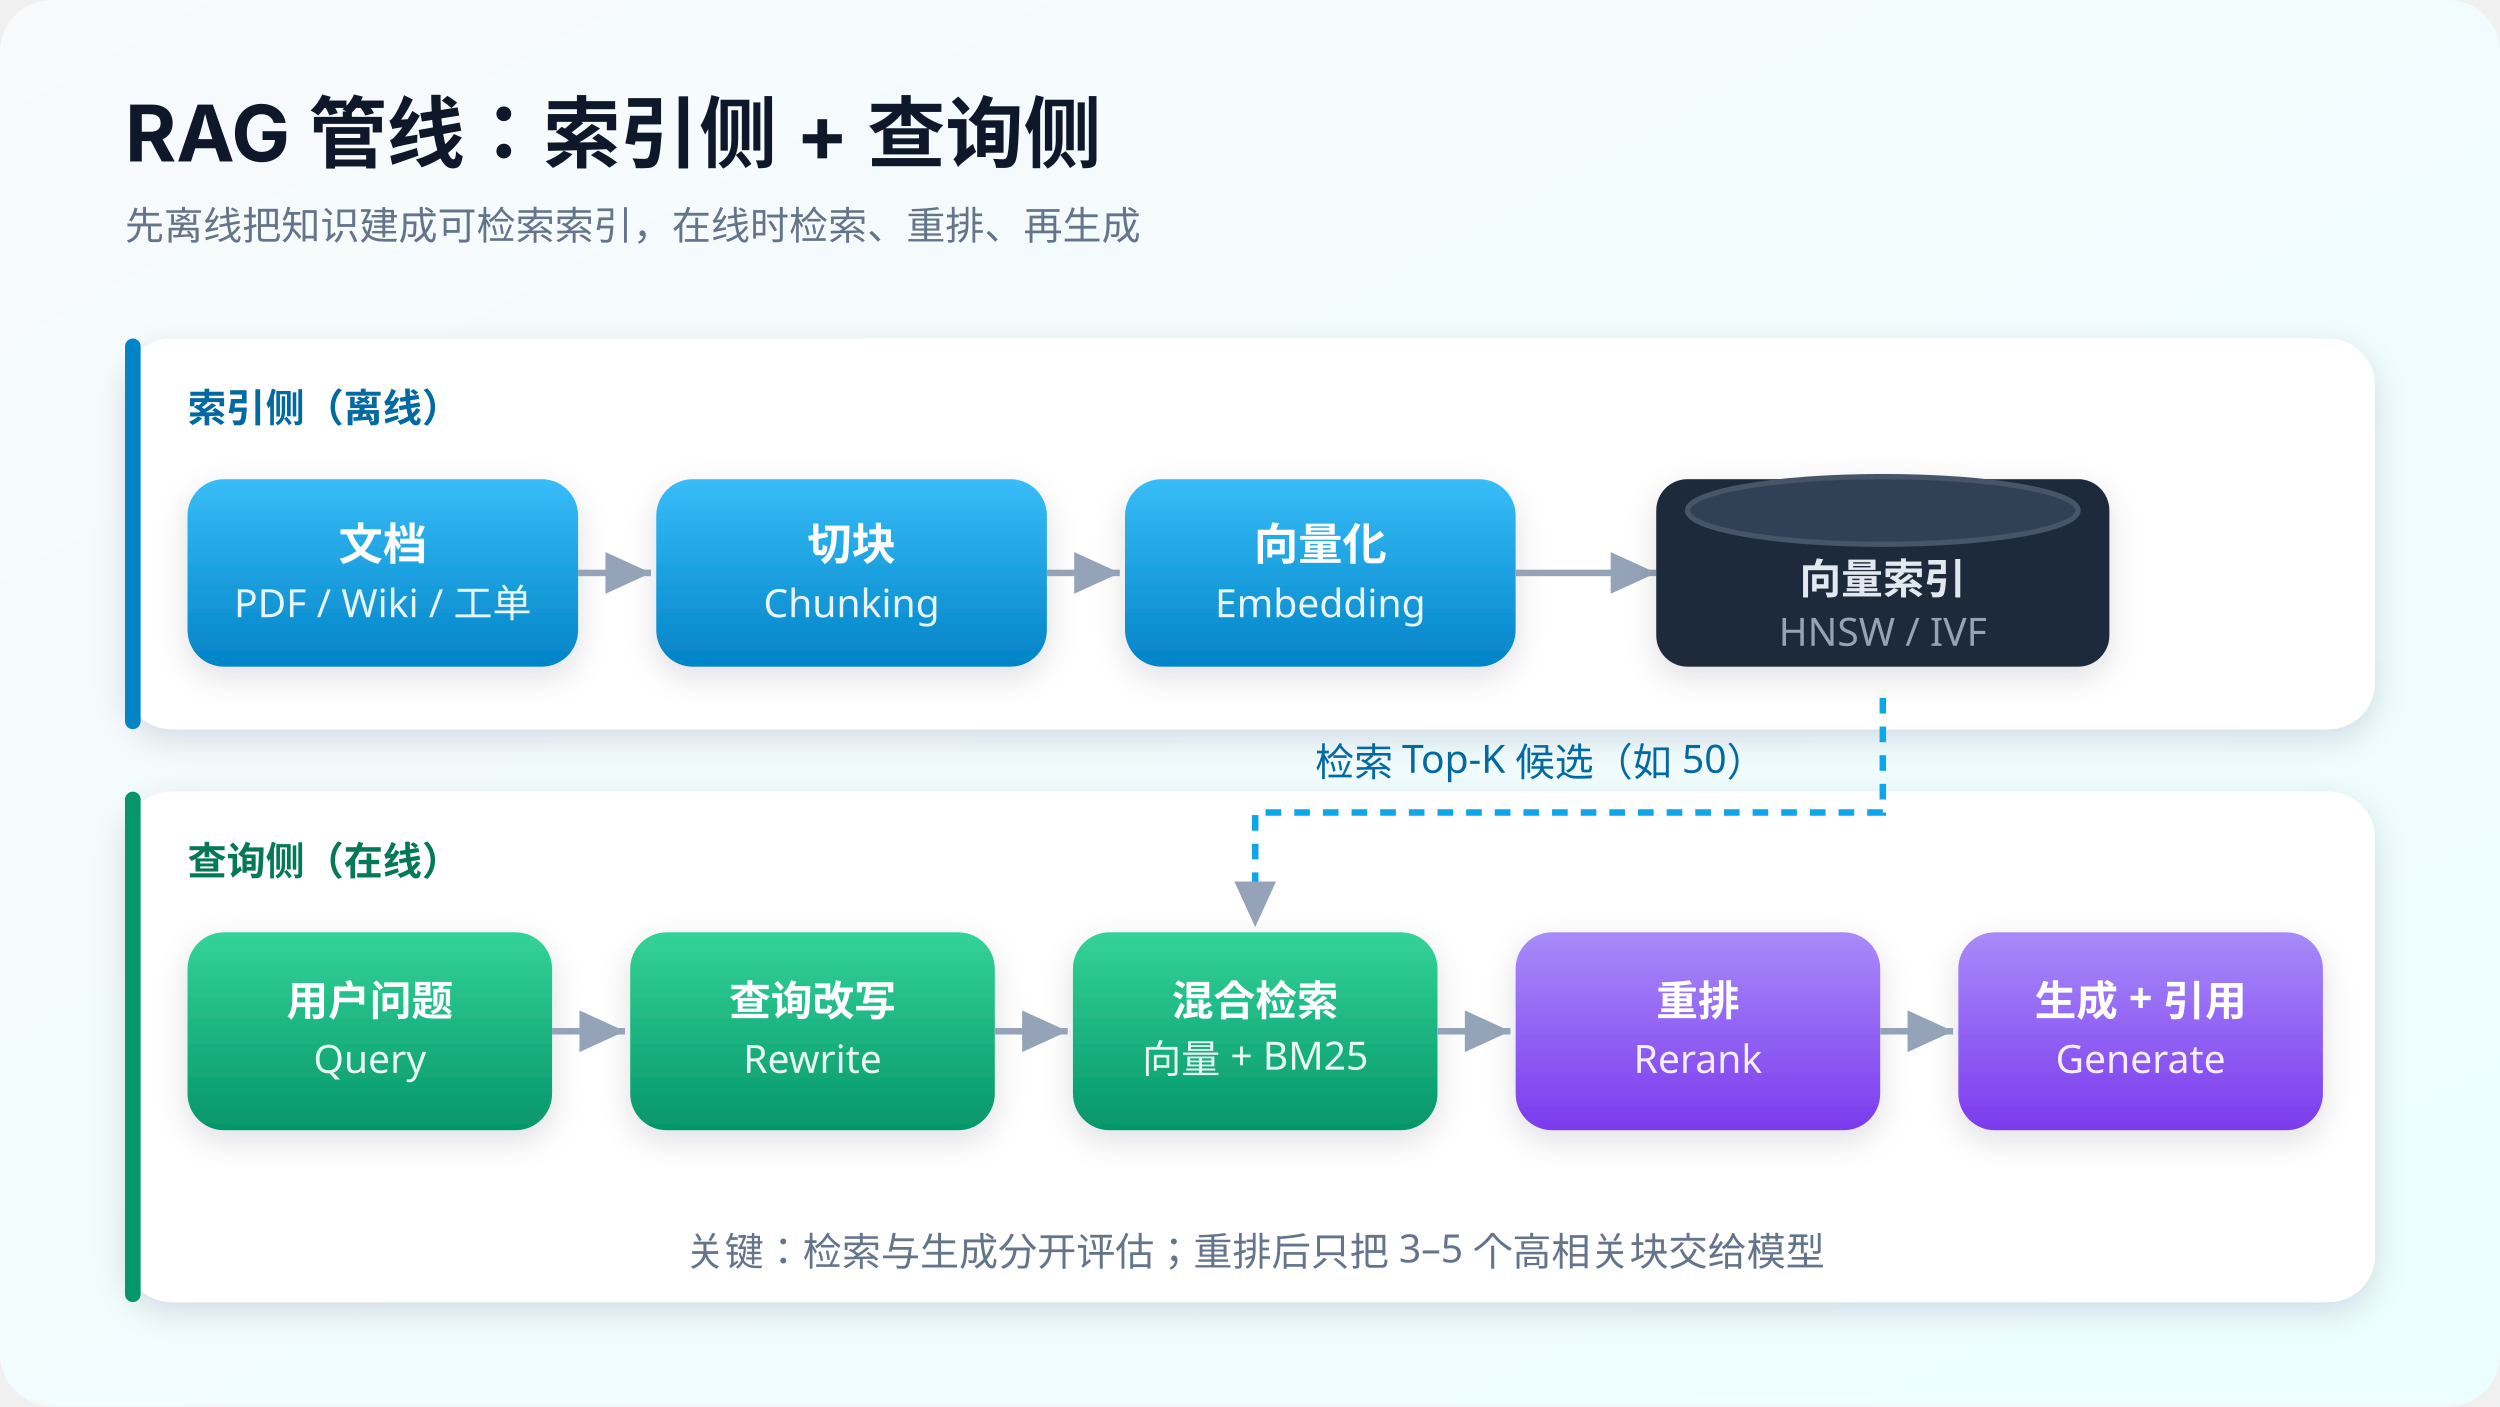
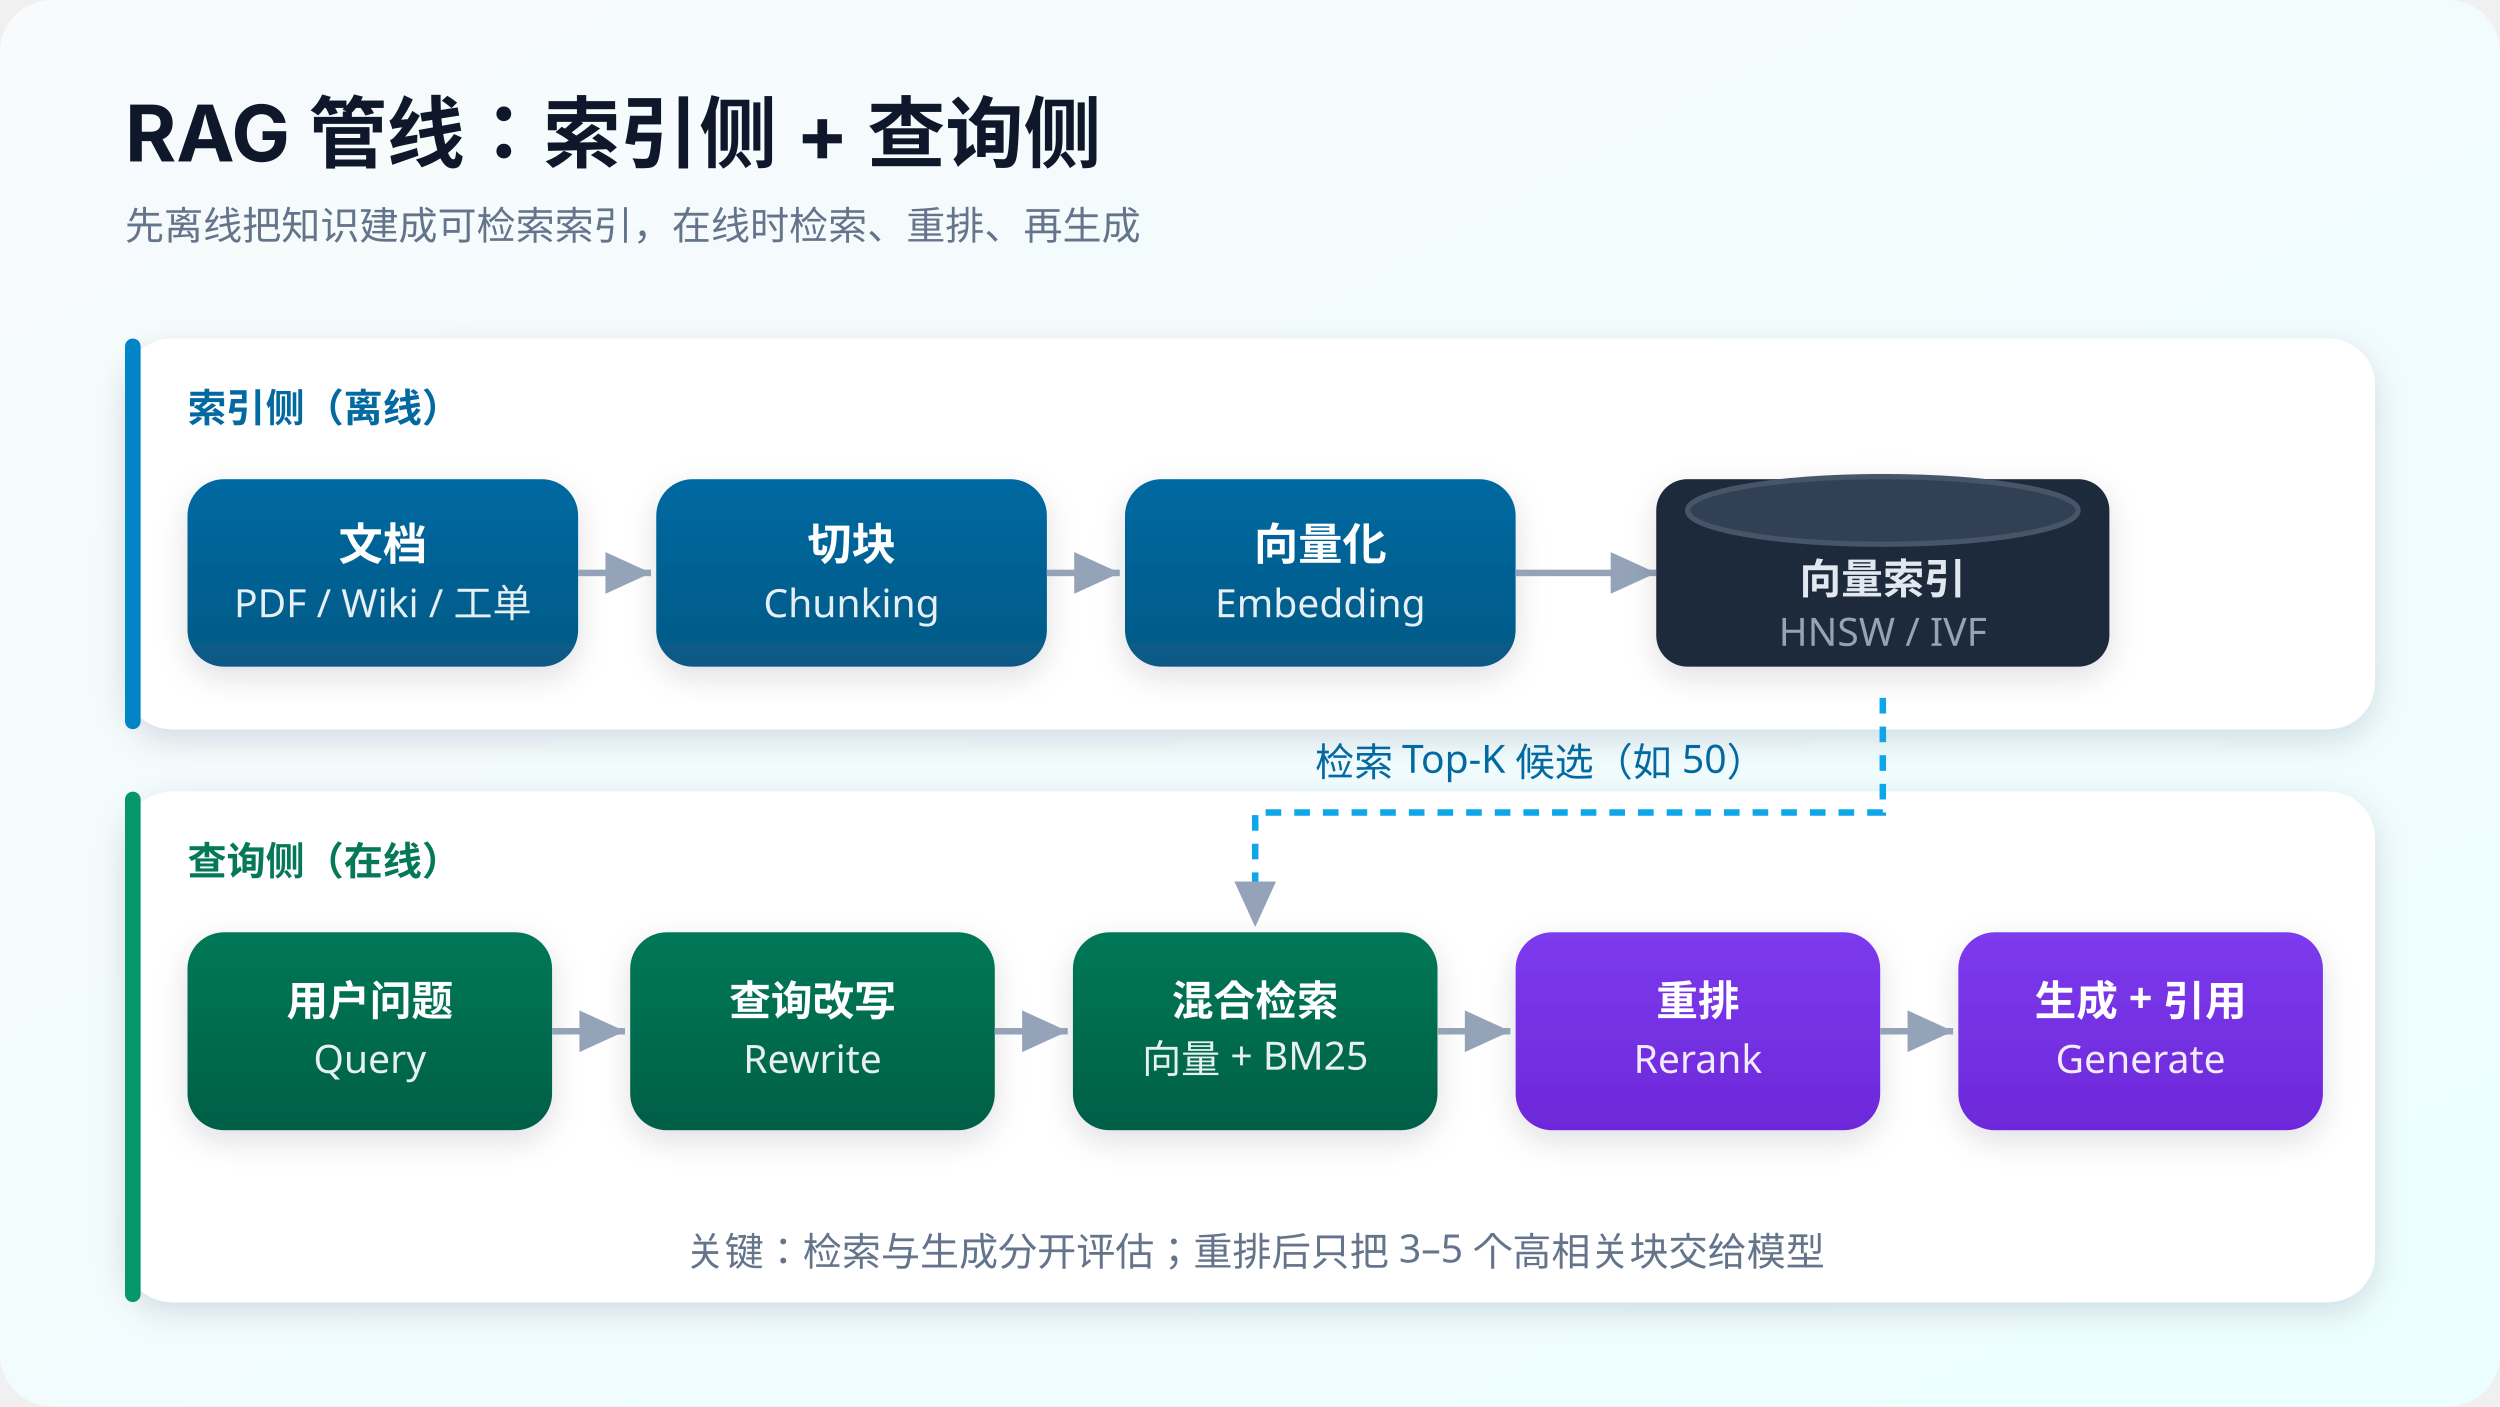
<svg xmlns="http://www.w3.org/2000/svg" viewBox="0 0 960 540" width="960" height="540" role="img" aria-label="RAG 检索增强生成管线图">
  <defs>
    <linearGradient id="bg2" x1="0" y1="0" x2="1" y2="1">
      <stop offset="0%" stop-color="#F8FAFC" />
      <stop offset="100%" stop-color="#ECFEFF" />
    </linearGradient>
    <linearGradient id="gIdx" x1="0" y1="0" x2="0" y2="1">
-       <stop offset="0%" stop-color="#38BDF8" />
-       <stop offset="100%" stop-color="#0284C7" />
+       <stop offset="0%" stop-color="#0369A1" />
+       <stop offset="100%" stop-color="#075985" />
    </linearGradient>
    <linearGradient id="gQry" x1="0" y1="0" x2="0" y2="1">
-       <stop offset="0%" stop-color="#34D399" />
-       <stop offset="100%" stop-color="#059669" />
+       <stop offset="0%" stop-color="#047857" />
+       <stop offset="100%" stop-color="#065f46" />
    </linearGradient>
    <linearGradient id="gGen" x1="0" y1="0" x2="0" y2="1">
-       <stop offset="0%" stop-color="#A78BFA" />
-       <stop offset="100%" stop-color="#7C3AED" />
+       <stop offset="0%" stop-color="#7C3AED" />
+       <stop offset="100%" stop-color="#6D28D9" />
    </linearGradient>
    <filter id="sh2" x="-20%" y="-20%" width="140%" height="140%">
      <feDropShadow dx="0" dy="4" stdDeviation="6" flood-color="#0F172A" flood-opacity="0.13" />
    </filter>
    <marker id="arr2" markerWidth="10" markerHeight="10" refX="7" refY="3.2" orient="auto">
      <path d="M0,0 L7,3.2 L0,6.4 z" fill="#94A3B8" />
    </marker>
  </defs>
  <rect width="960" height="540" rx="20" fill="url(#bg2)" />
  <text x="48" y="62" font-family="system-ui, -apple-system, 'Segoe UI', 'PingFang SC', 'Microsoft YaHei', sans-serif" font-size="30" font-weight="700" fill="#0F172A">RAG 管线：索引侧 + 查询侧</text>
  <text x="48" y="92" font-family="system-ui, 'PingFang SC', 'Microsoft YaHei', sans-serif" font-size="15" fill="#64748B">先离线把知识建成可检索索引，在线时检索、重排、再生成</text>
  <rect x="48" y="130" width="864" height="150" rx="18" fill="#FFFFFF" filter="url(#sh2)" />
  <rect x="48" y="130" width="6" height="150" rx="3" fill="#0284C7" />
  <text x="72" y="162" font-family="system-ui, 'PingFang SC', 'Microsoft YaHei', sans-serif" font-size="15" font-weight="700" fill="#0369A1">索引侧（离线）</text>
  <g filter="url(#sh2)">
    <rect x="72" y="184" width="150" height="72" rx="14" fill="url(#gIdx)" />
    <rect x="252" y="184" width="150" height="72" rx="14" fill="url(#gIdx)" />
    <rect x="432" y="184" width="150" height="72" rx="14" fill="url(#gIdx)" />
  </g>
  <g font-family="system-ui, 'PingFang SC', 'Microsoft YaHei', sans-serif" text-anchor="middle" fill="#FFFFFF">
    <text x="147" y="215" font-size="17" font-weight="700">文档</text>
    <text x="147" y="237" font-size="15" opacity="0.9">PDF / Wiki / 工单</text>
    <text x="327" y="215" font-size="17" font-weight="700">切块</text>
    <text x="327" y="237" font-size="15" opacity="0.9">Chunking</text>
    <text x="507" y="215" font-size="17" font-weight="700">向量化</text>
    <text x="507" y="237" font-size="15" opacity="0.9">Embedding</text>
  </g>
  <path d="M222 220 L250 220" stroke="#94A3B8" stroke-width="2.5" marker-end="url(#arr2)" />
  <path d="M402 220 L430 220" stroke="#94A3B8" stroke-width="2.5" marker-end="url(#arr2)" />
  <path d="M582 220 L636 220" stroke="#94A3B8" stroke-width="2.5" marker-end="url(#arr2)" />
  <g filter="url(#sh2)">
    <path d="M648 184 h150 a12 12 0 0 1 12 12 v48 a12 12 0 0 1 -12 12 h-150 a12 12 0 0 1 -12 -12 v-48 a12 12 0 0 1 12 -12 z" fill="#1E293B" />
    <ellipse cx="723" cy="196" rx="75" ry="13" fill="#334155" />
    <ellipse cx="723" cy="196" rx="75" ry="13" fill="none" stroke="#475569" stroke-width="2" />
  </g>
  <text x="723" y="228" text-anchor="middle" font-family="system-ui, 'PingFang SC', 'Microsoft YaHei', sans-serif" font-size="16" font-weight="700" fill="#E2E8F0">向量索引</text>
  <text x="723" y="248" text-anchor="middle" font-family="system-ui, sans-serif" font-size="15" fill="#94A3B8">HNSW / IVF</text>
  <rect x="48" y="304" width="864" height="196" rx="18" fill="#FFFFFF" filter="url(#sh2)" />
  <rect x="48" y="304" width="6" height="196" rx="3" fill="#059669" />
  <text x="72" y="336" font-family="system-ui, 'PingFang SC', 'Microsoft YaHei', sans-serif" font-size="15" font-weight="700" fill="#047857">查询侧（在线）</text>
  <g filter="url(#sh2)">
    <rect x="72" y="358" width="140" height="76" rx="14" fill="url(#gQry)" />
    <rect x="242" y="358" width="140" height="76" rx="14" fill="url(#gQry)" />
    <rect x="412" y="358" width="140" height="76" rx="14" fill="url(#gQry)" />
    <rect x="582" y="358" width="140" height="76" rx="14" fill="url(#gGen)" />
    <rect x="752" y="358" width="140" height="76" rx="14" fill="url(#gGen)" />
  </g>
  <g font-family="system-ui, 'PingFang SC', 'Microsoft YaHei', sans-serif" text-anchor="middle" fill="#FFFFFF">
    <text x="142" y="390" font-size="16" font-weight="700">用户问题</text>
    <text x="142" y="412" font-size="15" opacity="0.9">Query</text>
    <text x="312" y="390" font-size="16" font-weight="700">查询改写</text>
    <text x="312" y="412" font-size="15" opacity="0.9">Rewrite</text>
    <text x="482" y="390" font-size="16" font-weight="700">混合检索</text>
    <text x="482" y="412" font-size="15" opacity="0.9">向量 + BM25</text>
    <text x="652" y="390" font-size="16" font-weight="700">重排</text>
    <text x="652" y="412" font-size="15" opacity="0.9">Rerank</text>
    <text x="822" y="390" font-size="16" font-weight="700">生成 + 引用</text>
    <text x="822" y="412" font-size="15" opacity="0.9">Generate</text>
  </g>
  <path d="M212 396 L240 396" stroke="#94A3B8" stroke-width="2.5" marker-end="url(#arr2)" />
  <path d="M382 396 L410 396" stroke="#94A3B8" stroke-width="2.5" marker-end="url(#arr2)" />
  <path d="M552 396 L580 396" stroke="#94A3B8" stroke-width="2.5" marker-end="url(#arr2)" />
  <path d="M722 396 L750 396" stroke="#94A3B8" stroke-width="2.5" marker-end="url(#arr2)" />
  <path d="M723 268 L723 312 L482 312 L482 356" fill="none" stroke="#0EA5E9" stroke-width="2.5" stroke-dasharray="6 5" marker-end="url(#arr2)" />
  <text x="505" y="298" font-family="system-ui, 'PingFang SC', 'Microsoft YaHei', sans-serif" font-size="15" fill="#0369A1">检索 Top-K 候选（如 50）</text>
  <text x="482" y="486" text-anchor="middle" font-family="system-ui, 'PingFang SC', 'Microsoft YaHei', sans-serif" font-size="15" fill="#64748B">关键：检索与生成分开评估；重排后只把 3–5 个高相关块交给模型</text>
</svg>
